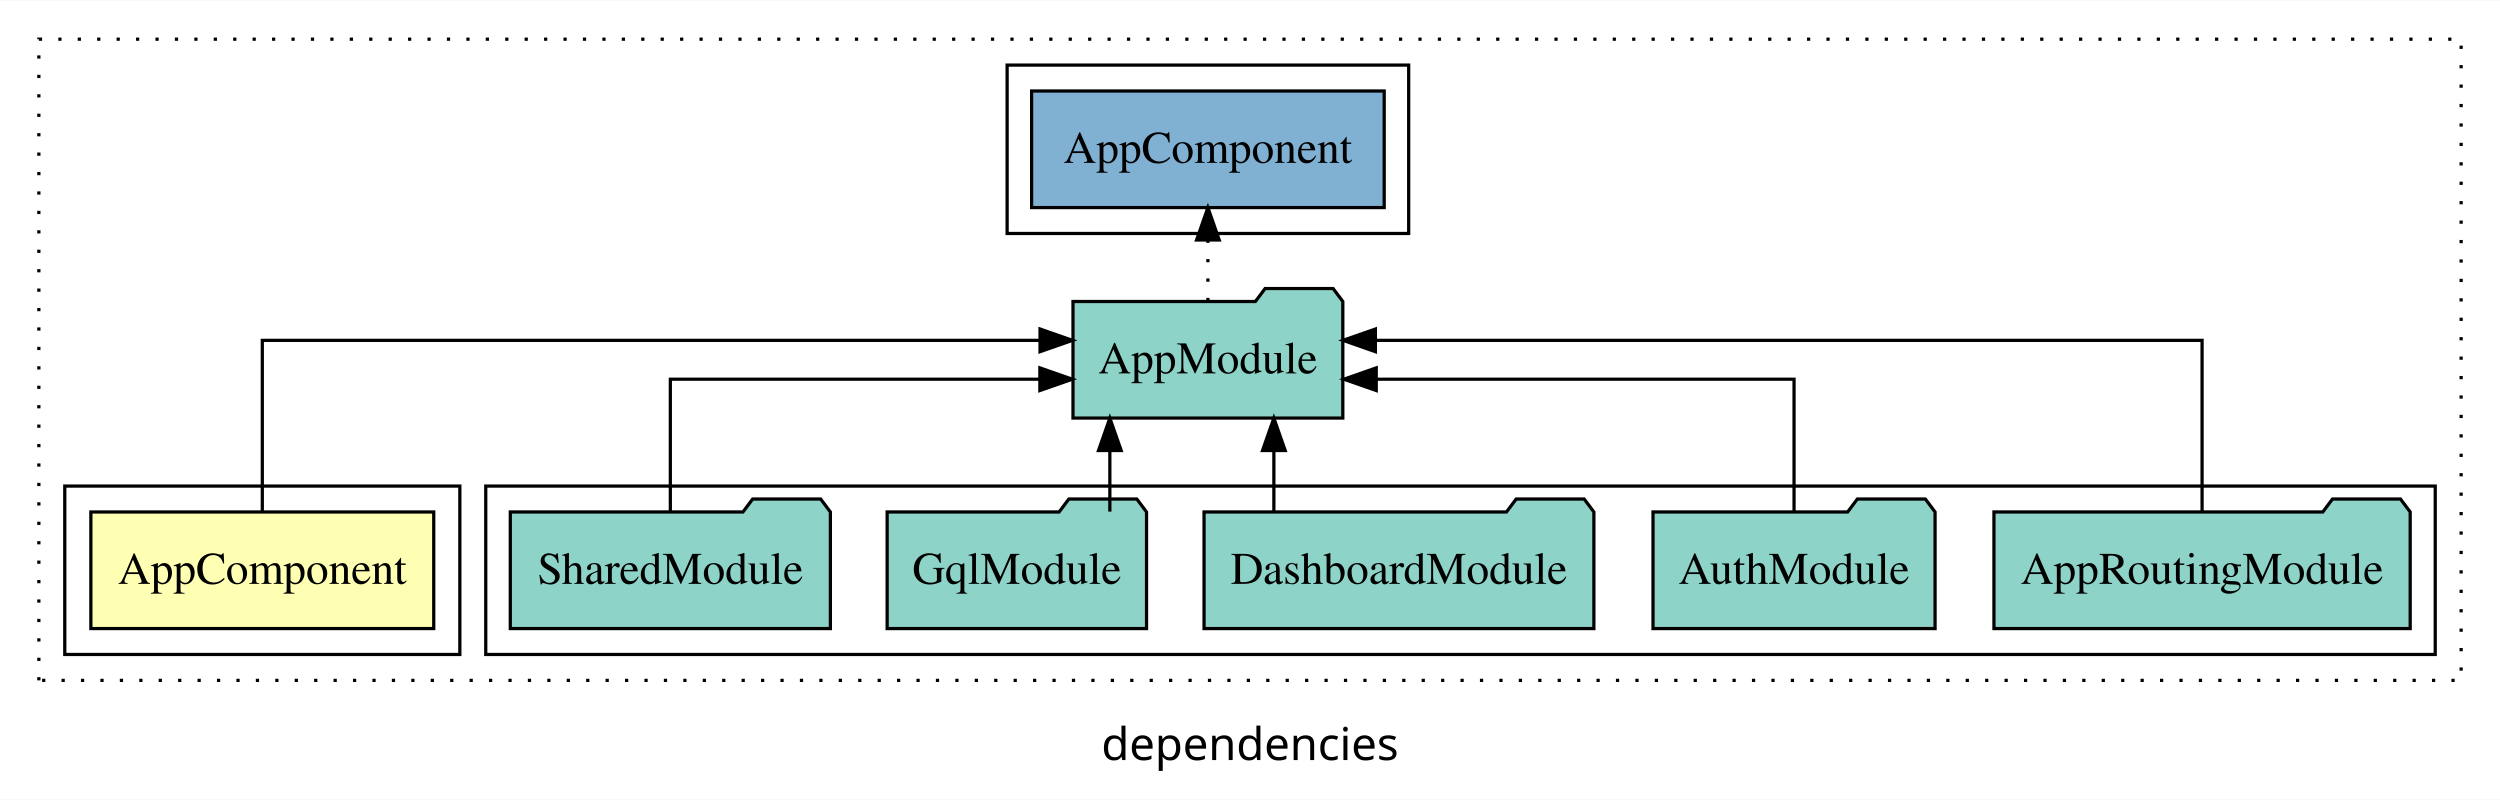
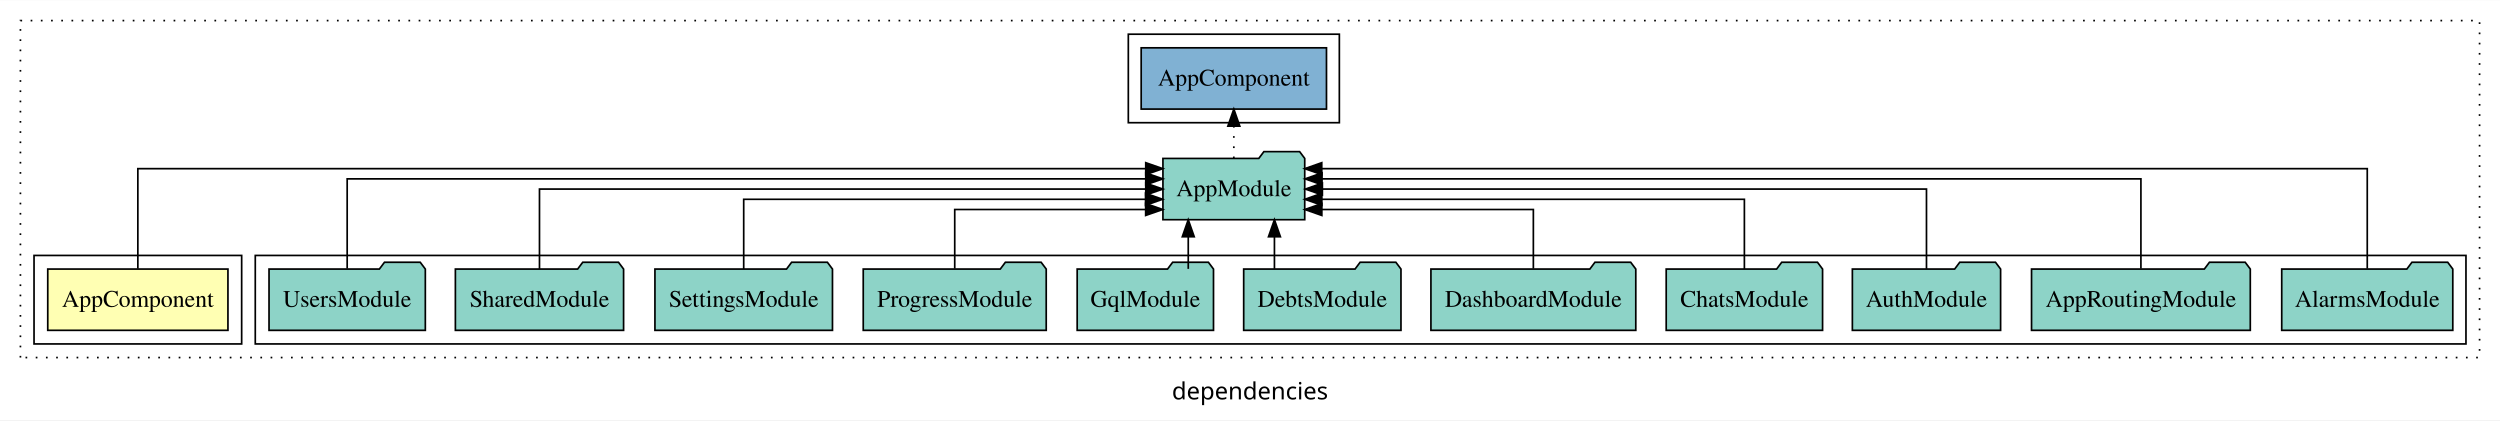
- <svg xmlns="http://www.w3.org/2000/svg" width="772pt" height="247pt" viewBox="0.00 0.00 772.00 246.80">
+ <svg xmlns="http://www.w3.org/2000/svg" width="1469pt" height="247pt" viewBox="0.00 0.00 1469.00 246.80">
  <g id="graph0" class="graph" transform="scale(1 1) rotate(0) translate(4 242.8)">
-     <polygon fill="white" stroke="transparent" points="-4,4 -4,-242.8 768,-242.8 768,4 -4,4" />
-     <text text-anchor="middle" x="382" y="-8.2" font-family="sans-serif" font-size="14.00">dependencies</text>
+     <polygon fill="white" stroke="transparent" points="-4,4 -4,-242.8 1465,-242.8 1465,4 -4,4" />
+     <text text-anchor="middle" x="730.5" y="-8.2" font-family="sans-serif" font-size="14.00">dependencies</text>
    <g id="clust1" class="cluster">
-       <polygon fill="none" stroke="black" stroke-dasharray="1,5" points="8,-32.8 8,-230.8 756,-230.8 756,-32.8 8,-32.8" />
+       <polygon fill="none" stroke="black" stroke-dasharray="1,5" points="8,-32.8 8,-230.8 1453,-230.8 1453,-32.8 8,-32.8" />
    </g>
    <g id="clust4" class="cluster">
-       <polygon fill="none" stroke="black" points="146,-40.8 146,-92.8 748,-92.8 748,-40.8 146,-40.8" />
+       <polygon fill="none" stroke="black" points="146,-40.8 146,-92.8 1445,-92.8 1445,-40.8 146,-40.8" />
    </g>
    <g id="clust2" class="cluster">
      <polygon fill="none" stroke="black" points="16,-40.8 16,-92.8 138,-92.8 138,-40.8 16,-40.8" />
    </g>
    <g id="clust6" class="cluster">
-       <polygon fill="none" stroke="black" points="307,-170.8 307,-222.8 431,-222.8 431,-170.8 307,-170.8" />
+       <polygon fill="none" stroke="black" points="659,-170.8 659,-222.8 783,-222.8 783,-170.8 659,-170.8" />
    </g>
    <g id="node1" class="node">
      <polygon fill="#ffffb3" stroke="black" points="129.94,-84.8 24.06,-84.8 24.06,-48.8 129.94,-48.8 129.94,-84.8" />
      <text text-anchor="middle" x="77" y="-62.6" font-family="Times,serif" font-size="14.00">AppComponent</text>
    </g>
    <g id="node2" class="node">
-       <polygon fill="#8dd3c7" stroke="black" points="410.66,-149.8 407.66,-153.8 386.66,-153.8 383.66,-149.8 327.34,-149.8 327.34,-113.8 410.66,-113.8 410.66,-149.8" />
-       <text text-anchor="middle" x="369" y="-127.6" font-family="Times,serif" font-size="14.00">AppModule</text>
+       <polygon fill="#8dd3c7" stroke="black" points="762.66,-149.8 759.66,-153.8 738.66,-153.8 735.66,-149.8 679.34,-149.8 679.34,-113.8 762.66,-113.8 762.66,-149.8" />
+       <text text-anchor="middle" x="721" y="-127.6" font-family="Times,serif" font-size="14.00">AppModule</text>
    </g>
    <g id="edge1" class="edge">
-       <path fill="none" stroke="black" d="M77,-85.08C77,-106.12 77,-137.8 77,-137.8 77,-137.8 317.16,-137.8 317.16,-137.8" />
-       <polygon fill="black" stroke="black" points="317.16,-141.3 327.16,-137.8 317.16,-134.3 317.16,-141.3" />
+       <path fill="none" stroke="black" d="M77,-85.05C77,-107.82 77,-143.8 77,-143.8 77,-143.8 669.24,-143.8 669.24,-143.8" />
+       <polygon fill="black" stroke="black" points="669.24,-147.3 679.24,-143.8 669.24,-140.3 669.24,-147.3" />
+     </g>
+     <g id="node14" class="node">
+       <polygon fill="#80b1d3" stroke="black" points="775.44,-214.8 666.56,-214.8 666.56,-178.8 775.44,-178.8 775.44,-214.8" />
+       <text text-anchor="middle" x="721" y="-192.6" font-family="Times,serif" font-size="14.00">AppComponent </text>
+     </g>
+     <g id="edge13" class="edge">
+       <path fill="none" stroke="black" stroke-dasharray="1,5" d="M721,-149.91C721,-149.91 721,-168.79 721,-168.79" />
+       <polygon fill="black" stroke="black" points="717.5,-168.79 721,-178.79 724.5,-168.79 717.5,-168.79" />
+     </g>
+     <g id="node3" class="node">
+       <polygon fill="#8dd3c7" stroke="black" points="1437.26,-84.8 1434.26,-88.8 1413.26,-88.8 1410.26,-84.8 1336.74,-84.8 1336.74,-48.8 1437.26,-48.8 1437.26,-84.8" />
+       <text text-anchor="middle" x="1387" y="-62.6" font-family="Times,serif" font-size="14.00">AlarmsModule</text>
+     </g>
+     <g id="edge2" class="edge">
+       <path fill="none" stroke="black" d="M1387,-85.05C1387,-107.82 1387,-143.8 1387,-143.8 1387,-143.8 772.66,-143.8 772.66,-143.8" />
+       <polygon fill="black" stroke="black" points="772.66,-140.3 762.66,-143.8 772.66,-147.3 772.66,-140.3" />
+     </g>
+     <g id="node4" class="node">
+       <polygon fill="#8dd3c7" stroke="black" points="1318.27,-84.8 1315.27,-88.8 1294.27,-88.8 1291.27,-84.8 1189.73,-84.8 1189.73,-48.8 1318.27,-48.8 1318.27,-84.8" />
+       <text text-anchor="middle" x="1254" y="-62.6" font-family="Times,serif" font-size="14.00">AppRoutingModule</text>
+     </g>
+     <g id="edge3" class="edge">
+       <path fill="none" stroke="black" d="M1254,-85.08C1254,-106.12 1254,-137.8 1254,-137.8 1254,-137.8 772.82,-137.8 772.82,-137.8" />
+       <polygon fill="black" stroke="black" points="772.82,-134.3 762.82,-137.8 772.82,-141.3 772.82,-134.3" />
+     </g>
+     <g id="node5" class="node">
+       <polygon fill="#8dd3c7" stroke="black" points="1171.55,-84.8 1168.55,-88.8 1147.55,-88.8 1144.55,-84.8 1084.45,-84.8 1084.45,-48.8 1171.55,-48.8 1171.55,-84.8" />
+       <text text-anchor="middle" x="1128" y="-62.6" font-family="Times,serif" font-size="14.00">AuthModule</text>
+     </g>
+     <g id="edge4" class="edge">
+       <path fill="none" stroke="black" d="M1128,-84.91C1128,-104.14 1128,-131.8 1128,-131.8 1128,-131.8 773.02,-131.8 773.02,-131.8" />
+       <polygon fill="black" stroke="black" points="773.02,-128.3 763.02,-131.8 773.02,-135.3 773.02,-128.3" />
+     </g>
+     <g id="node6" class="node">
+       <polygon fill="#8dd3c7" stroke="black" points="1066.94,-84.8 1063.94,-88.8 1042.94,-88.8 1039.94,-84.8 975.06,-84.8 975.06,-48.8 1066.94,-48.8 1066.94,-84.8" />
+       <text text-anchor="middle" x="1021" y="-62.6" font-family="Times,serif" font-size="14.00">ChatsModule</text>
+     </g>
+     <g id="edge5" class="edge">
+       <path fill="none" stroke="black" d="M1021,-84.82C1021,-102.17 1021,-125.8 1021,-125.8 1021,-125.8 772.71,-125.8 772.71,-125.8" />
+       <polygon fill="black" stroke="black" points="772.71,-122.3 762.71,-125.8 772.71,-129.3 772.71,-122.3" />
+     </g>
+     <g id="node7" class="node">
+       <polygon fill="#8dd3c7" stroke="black" points="957.19,-84.8 954.19,-88.8 933.19,-88.8 930.19,-84.8 836.81,-84.8 836.81,-48.8 957.19,-48.8 957.19,-84.8" />
+       <text text-anchor="middle" x="897" y="-62.6" font-family="Times,serif" font-size="14.00">DashboardModule</text>
+     </g>
+     <g id="edge6" class="edge">
+       <path fill="none" stroke="black" d="M897,-85.04C897,-100.37 897,-119.8 897,-119.8 897,-119.8 772.71,-119.8 772.71,-119.8" />
+       <polygon fill="black" stroke="black" points="772.71,-116.3 762.71,-119.8 772.71,-123.3 772.71,-116.3" />
    </g>
    <g id="node8" class="node">
-       <polygon fill="#80b1d3" stroke="black" points="423.44,-214.8 314.56,-214.8 314.56,-178.8 423.44,-178.8 423.44,-214.8" />
-       <text text-anchor="middle" x="369" y="-192.6" font-family="Times,serif" font-size="14.00">AppComponent </text>
+       <polygon fill="#8dd3c7" stroke="black" points="819.21,-84.8 816.21,-88.8 795.21,-88.8 792.21,-84.8 726.79,-84.8 726.79,-48.8 819.21,-48.8 819.21,-84.8" />
+       <text text-anchor="middle" x="773" y="-62.6" font-family="Times,serif" font-size="14.00">DebtsModule</text>
    </g>
    <g id="edge7" class="edge">
-       <path fill="none" stroke="black" stroke-dasharray="1,5" d="M369,-149.91C369,-149.91 369,-168.79 369,-168.79" />
-       <polygon fill="black" stroke="black" points="365.5,-168.79 369,-178.79 372.5,-168.79 365.5,-168.79" />
+       <path fill="none" stroke="black" d="M744.86,-84.91C744.86,-84.91 744.86,-103.79 744.86,-103.79" />
+       <polygon fill="black" stroke="black" points="741.36,-103.79 744.86,-113.79 748.36,-103.79 741.36,-103.79" />
    </g>
-     <g id="node3" class="node">
-       <polygon fill="#8dd3c7" stroke="black" points="740.27,-84.8 737.27,-88.8 716.27,-88.8 713.27,-84.8 611.73,-84.8 611.73,-48.8 740.27,-48.8 740.27,-84.8" />
-       <text text-anchor="middle" x="676" y="-62.6" font-family="Times,serif" font-size="14.00">AppRoutingModule</text>
+     <g id="node9" class="node">
+       <polygon fill="#8dd3c7" stroke="black" points="709.05,-84.8 706.05,-88.8 685.05,-88.8 682.05,-84.8 628.95,-84.8 628.95,-48.8 709.05,-48.8 709.05,-84.8" />
+       <text text-anchor="middle" x="669" y="-62.6" font-family="Times,serif" font-size="14.00">GqlModule</text>
    </g>
-     <g id="edge2" class="edge">
-       <path fill="none" stroke="black" d="M676,-85.08C676,-106.12 676,-137.8 676,-137.8 676,-137.8 420.72,-137.8 420.72,-137.8" />
-       <polygon fill="black" stroke="black" points="420.72,-134.3 410.72,-137.8 420.72,-141.3 420.72,-134.3" />
+     <g id="edge8" class="edge">
+       <path fill="none" stroke="black" d="M694.22,-84.91C694.22,-84.91 694.22,-103.79 694.22,-103.79" />
+       <polygon fill="black" stroke="black" points="690.72,-103.79 694.22,-113.79 697.72,-103.79 690.72,-103.79" />
    </g>
-     <g id="node4" class="node">
-       <polygon fill="#8dd3c7" stroke="black" points="593.55,-84.8 590.55,-88.8 569.55,-88.8 566.55,-84.8 506.45,-84.8 506.45,-48.8 593.55,-48.8 593.55,-84.8" />
-       <text text-anchor="middle" x="550" y="-62.6" font-family="Times,serif" font-size="14.00">AuthModule</text>
+     <g id="node10" class="node">
+       <polygon fill="#8dd3c7" stroke="black" points="610.76,-84.8 607.76,-88.8 586.76,-88.8 583.76,-84.8 503.24,-84.8 503.24,-48.8 610.76,-48.8 610.76,-84.8" />
+       <text text-anchor="middle" x="557" y="-62.6" font-family="Times,serif" font-size="14.00">ProgressModule</text>
    </g>
-     <g id="edge3" class="edge">
-       <path fill="none" stroke="black" d="M550,-84.82C550,-102.17 550,-125.8 550,-125.8 550,-125.8 420.98,-125.8 420.98,-125.8" />
-       <polygon fill="black" stroke="black" points="420.98,-122.3 410.98,-125.8 420.98,-129.3 420.98,-122.3" />
+     <g id="edge9" class="edge">
+       <path fill="none" stroke="black" d="M557,-85.04C557,-100.37 557,-119.8 557,-119.8 557,-119.8 669.19,-119.8 669.19,-119.8" />
+       <polygon fill="black" stroke="black" points="669.19,-123.3 679.19,-119.8 669.19,-116.3 669.19,-123.3" />
    </g>
-     <g id="node5" class="node">
-       <polygon fill="#8dd3c7" stroke="black" points="488.19,-84.8 485.19,-88.8 464.19,-88.8 461.19,-84.8 367.81,-84.8 367.81,-48.8 488.19,-48.8 488.19,-84.8" />
-       <text text-anchor="middle" x="428" y="-62.6" font-family="Times,serif" font-size="14.00">DashboardModule</text>
+     <g id="node11" class="node">
+       <polygon fill="#8dd3c7" stroke="black" points="485.16,-84.8 482.16,-88.8 461.16,-88.8 458.16,-84.8 380.84,-84.8 380.84,-48.8 485.16,-48.8 485.16,-84.8" />
+       <text text-anchor="middle" x="433" y="-62.6" font-family="Times,serif" font-size="14.00">SettingsModule</text>
    </g>
-     <g id="edge4" class="edge">
-       <path fill="none" stroke="black" d="M389.37,-84.91C389.37,-84.91 389.37,-103.79 389.37,-103.79" />
-       <polygon fill="black" stroke="black" points="385.87,-103.79 389.37,-113.79 392.87,-103.79 385.87,-103.79" />
+     <g id="edge10" class="edge">
+       <path fill="none" stroke="black" d="M433,-84.82C433,-102.17 433,-125.8 433,-125.8 433,-125.8 669.12,-125.8 669.12,-125.8" />
+       <polygon fill="black" stroke="black" points="669.12,-129.3 679.12,-125.8 669.12,-122.3 669.12,-129.3" />
    </g>
-     <g id="node6" class="node">
-       <polygon fill="#8dd3c7" stroke="black" points="350.05,-84.8 347.05,-88.8 326.05,-88.8 323.05,-84.8 269.95,-84.8 269.95,-48.8 350.05,-48.8 350.05,-84.8" />
-       <text text-anchor="middle" x="310" y="-62.6" font-family="Times,serif" font-size="14.00">GqlModule</text>
+     <g id="node12" class="node">
+       <polygon fill="#8dd3c7" stroke="black" points="362.42,-84.8 359.42,-88.8 338.42,-88.8 335.42,-84.8 263.58,-84.8 263.58,-48.8 362.42,-48.8 362.42,-84.8" />
+       <text text-anchor="middle" x="313" y="-62.6" font-family="Times,serif" font-size="14.00">SharedModule</text>
    </g>
-     <g id="edge5" class="edge">
-       <path fill="none" stroke="black" d="M338.72,-84.91C338.72,-84.91 338.72,-103.79 338.72,-103.79" />
-       <polygon fill="black" stroke="black" points="335.22,-103.79 338.72,-113.79 342.22,-103.79 335.22,-103.79" />
+     <g id="edge11" class="edge">
+       <path fill="none" stroke="black" d="M313,-84.91C313,-104.14 313,-131.8 313,-131.8 313,-131.8 669.25,-131.8 669.25,-131.8" />
+       <polygon fill="black" stroke="black" points="669.25,-135.3 679.25,-131.8 669.25,-128.3 669.25,-135.3" />
    </g>
-     <g id="node7" class="node">
-       <polygon fill="#8dd3c7" stroke="black" points="252.42,-84.8 249.42,-88.8 228.42,-88.8 225.42,-84.8 153.58,-84.8 153.58,-48.8 252.42,-48.8 252.42,-84.8" />
-       <text text-anchor="middle" x="203" y="-62.6" font-family="Times,serif" font-size="14.00">SharedModule</text>
+     <g id="node13" class="node">
+       <polygon fill="#8dd3c7" stroke="black" points="245.92,-84.8 242.92,-88.8 221.92,-88.8 218.92,-84.8 154.08,-84.8 154.08,-48.8 245.92,-48.8 245.92,-84.8" />
+       <text text-anchor="middle" x="200" y="-62.6" font-family="Times,serif" font-size="14.00">UsersModule</text>
    </g>
-     <g id="edge6" class="edge">
-       <path fill="none" stroke="black" d="M203,-84.82C203,-102.17 203,-125.8 203,-125.8 203,-125.8 317.11,-125.8 317.11,-125.8" />
-       <polygon fill="black" stroke="black" points="317.11,-129.3 327.11,-125.8 317.11,-122.3 317.11,-129.3" />
+     <g id="edge12" class="edge">
+       <path fill="none" stroke="black" d="M200,-85.08C200,-106.12 200,-137.8 200,-137.8 200,-137.8 669.25,-137.8 669.25,-137.8" />
+       <polygon fill="black" stroke="black" points="669.25,-141.3 679.25,-137.8 669.25,-134.3 669.25,-141.3" />
    </g>
  </g>
</svg>
